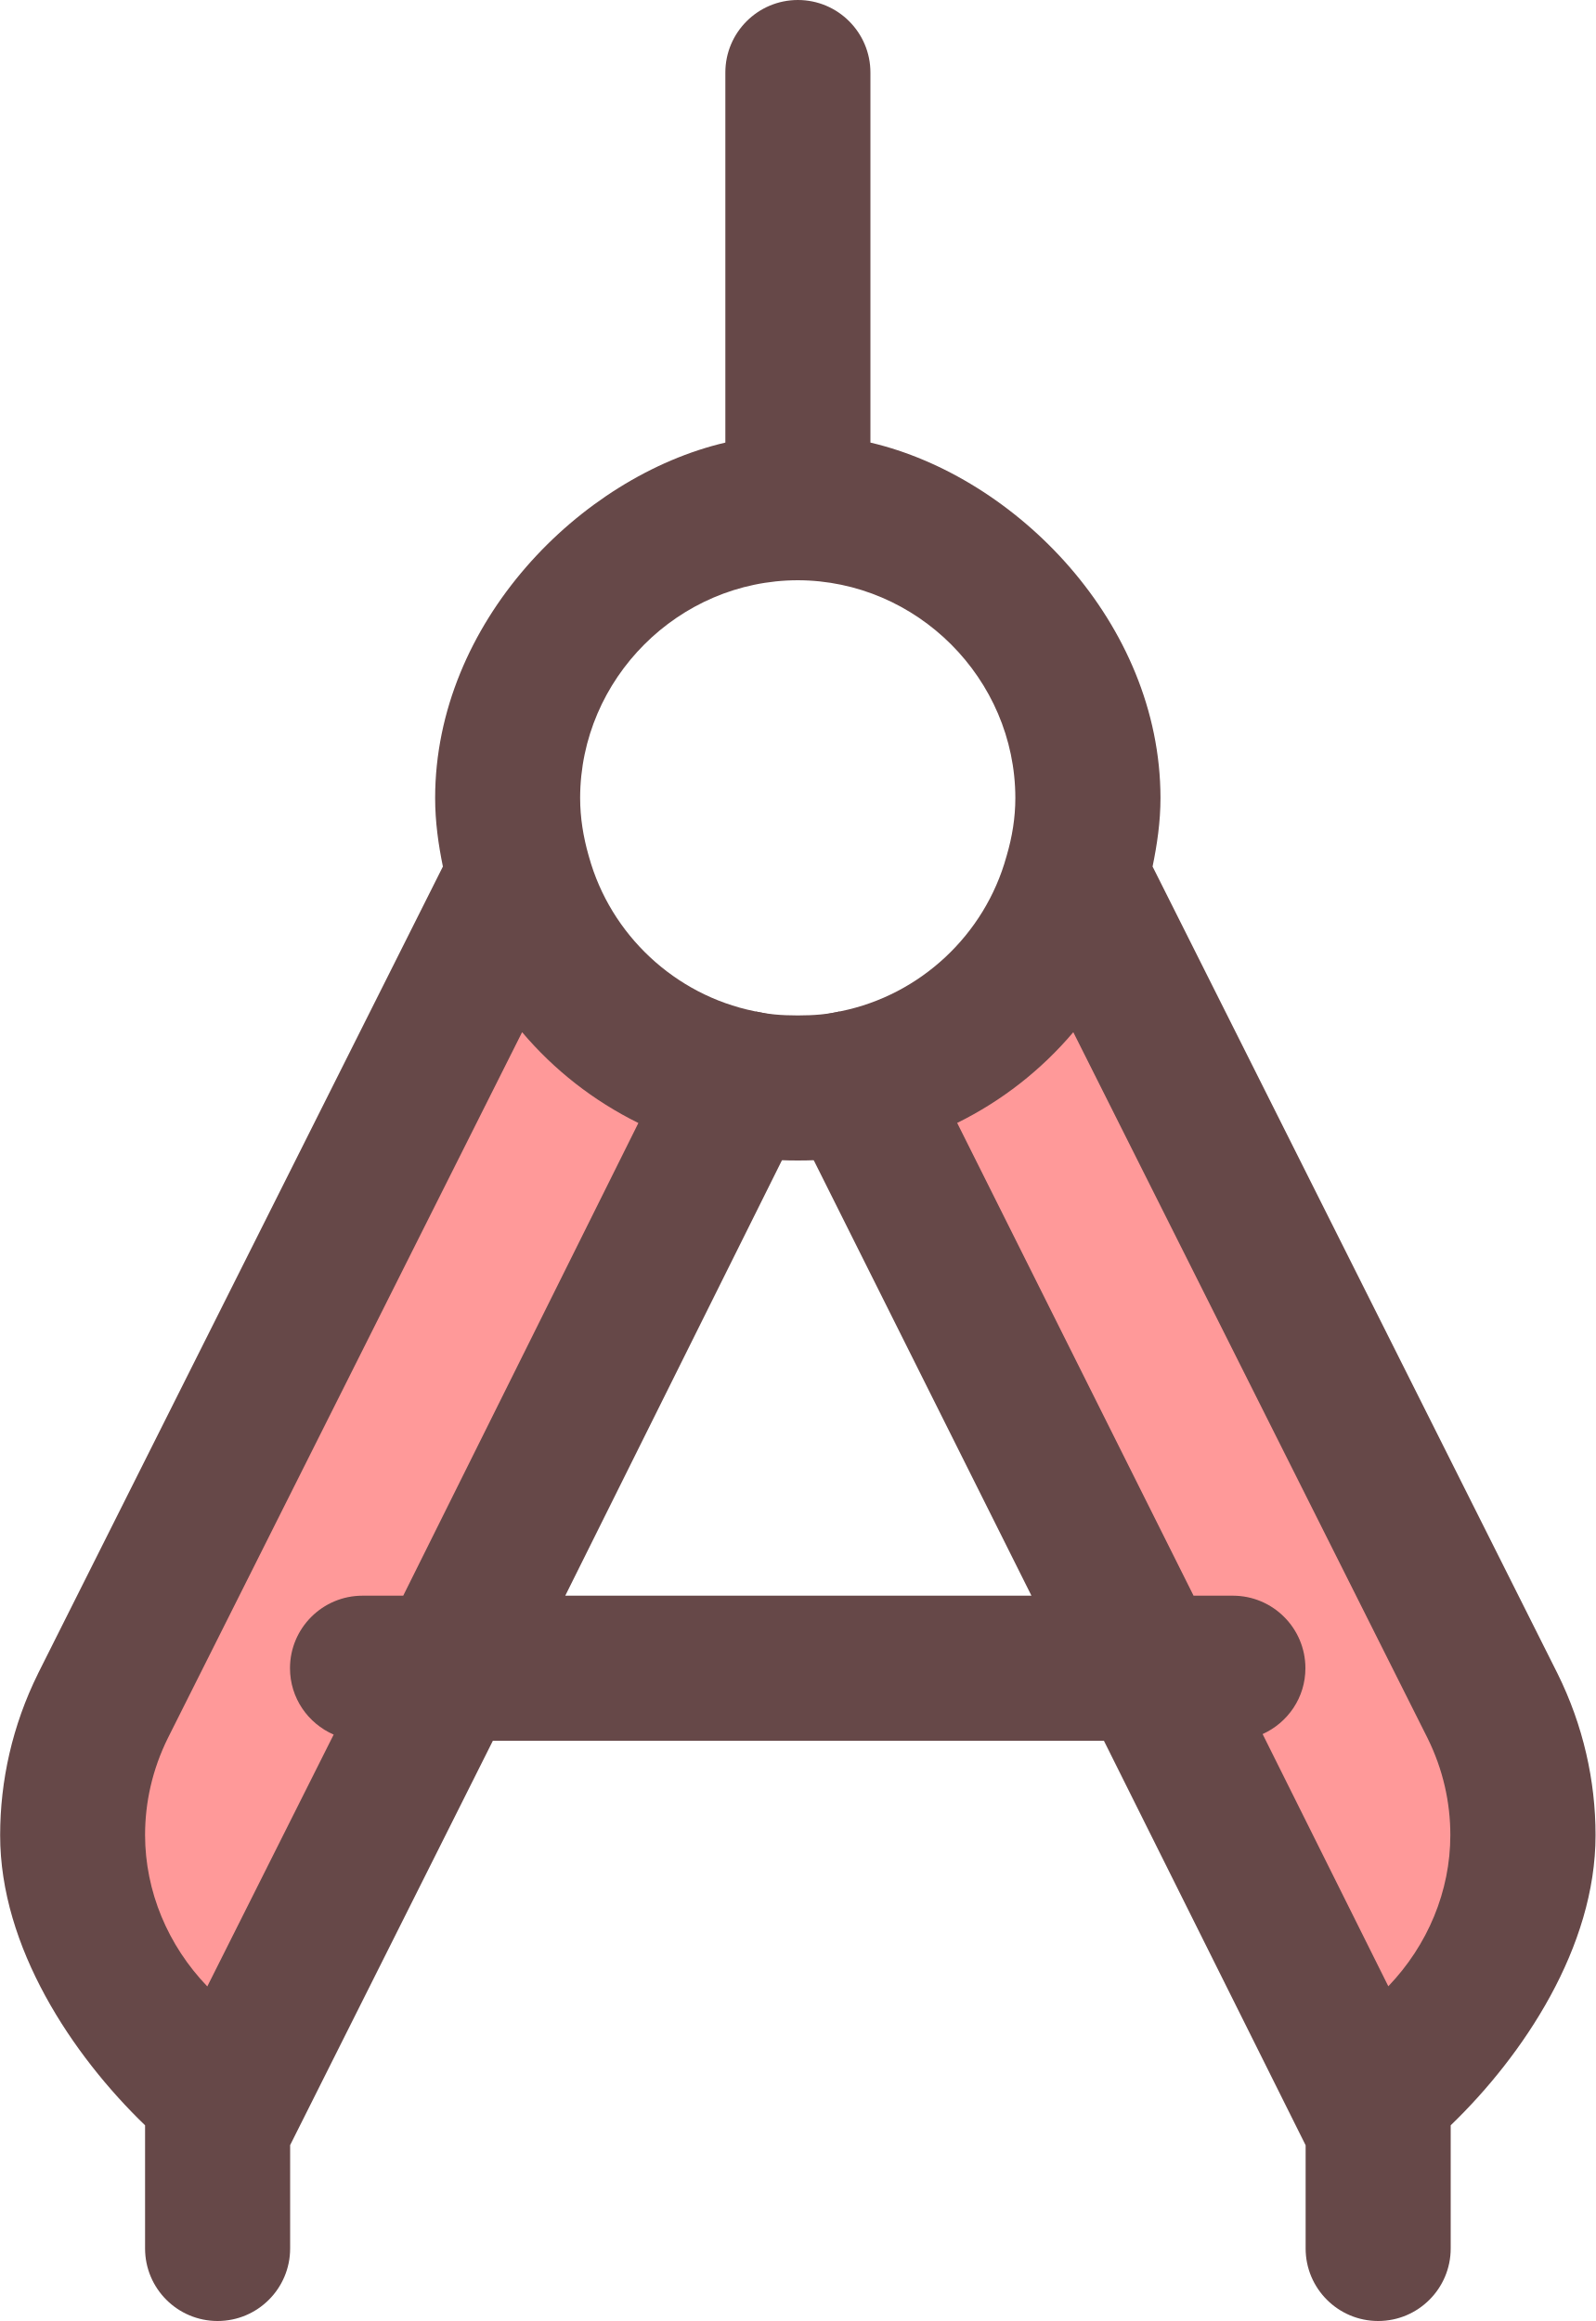
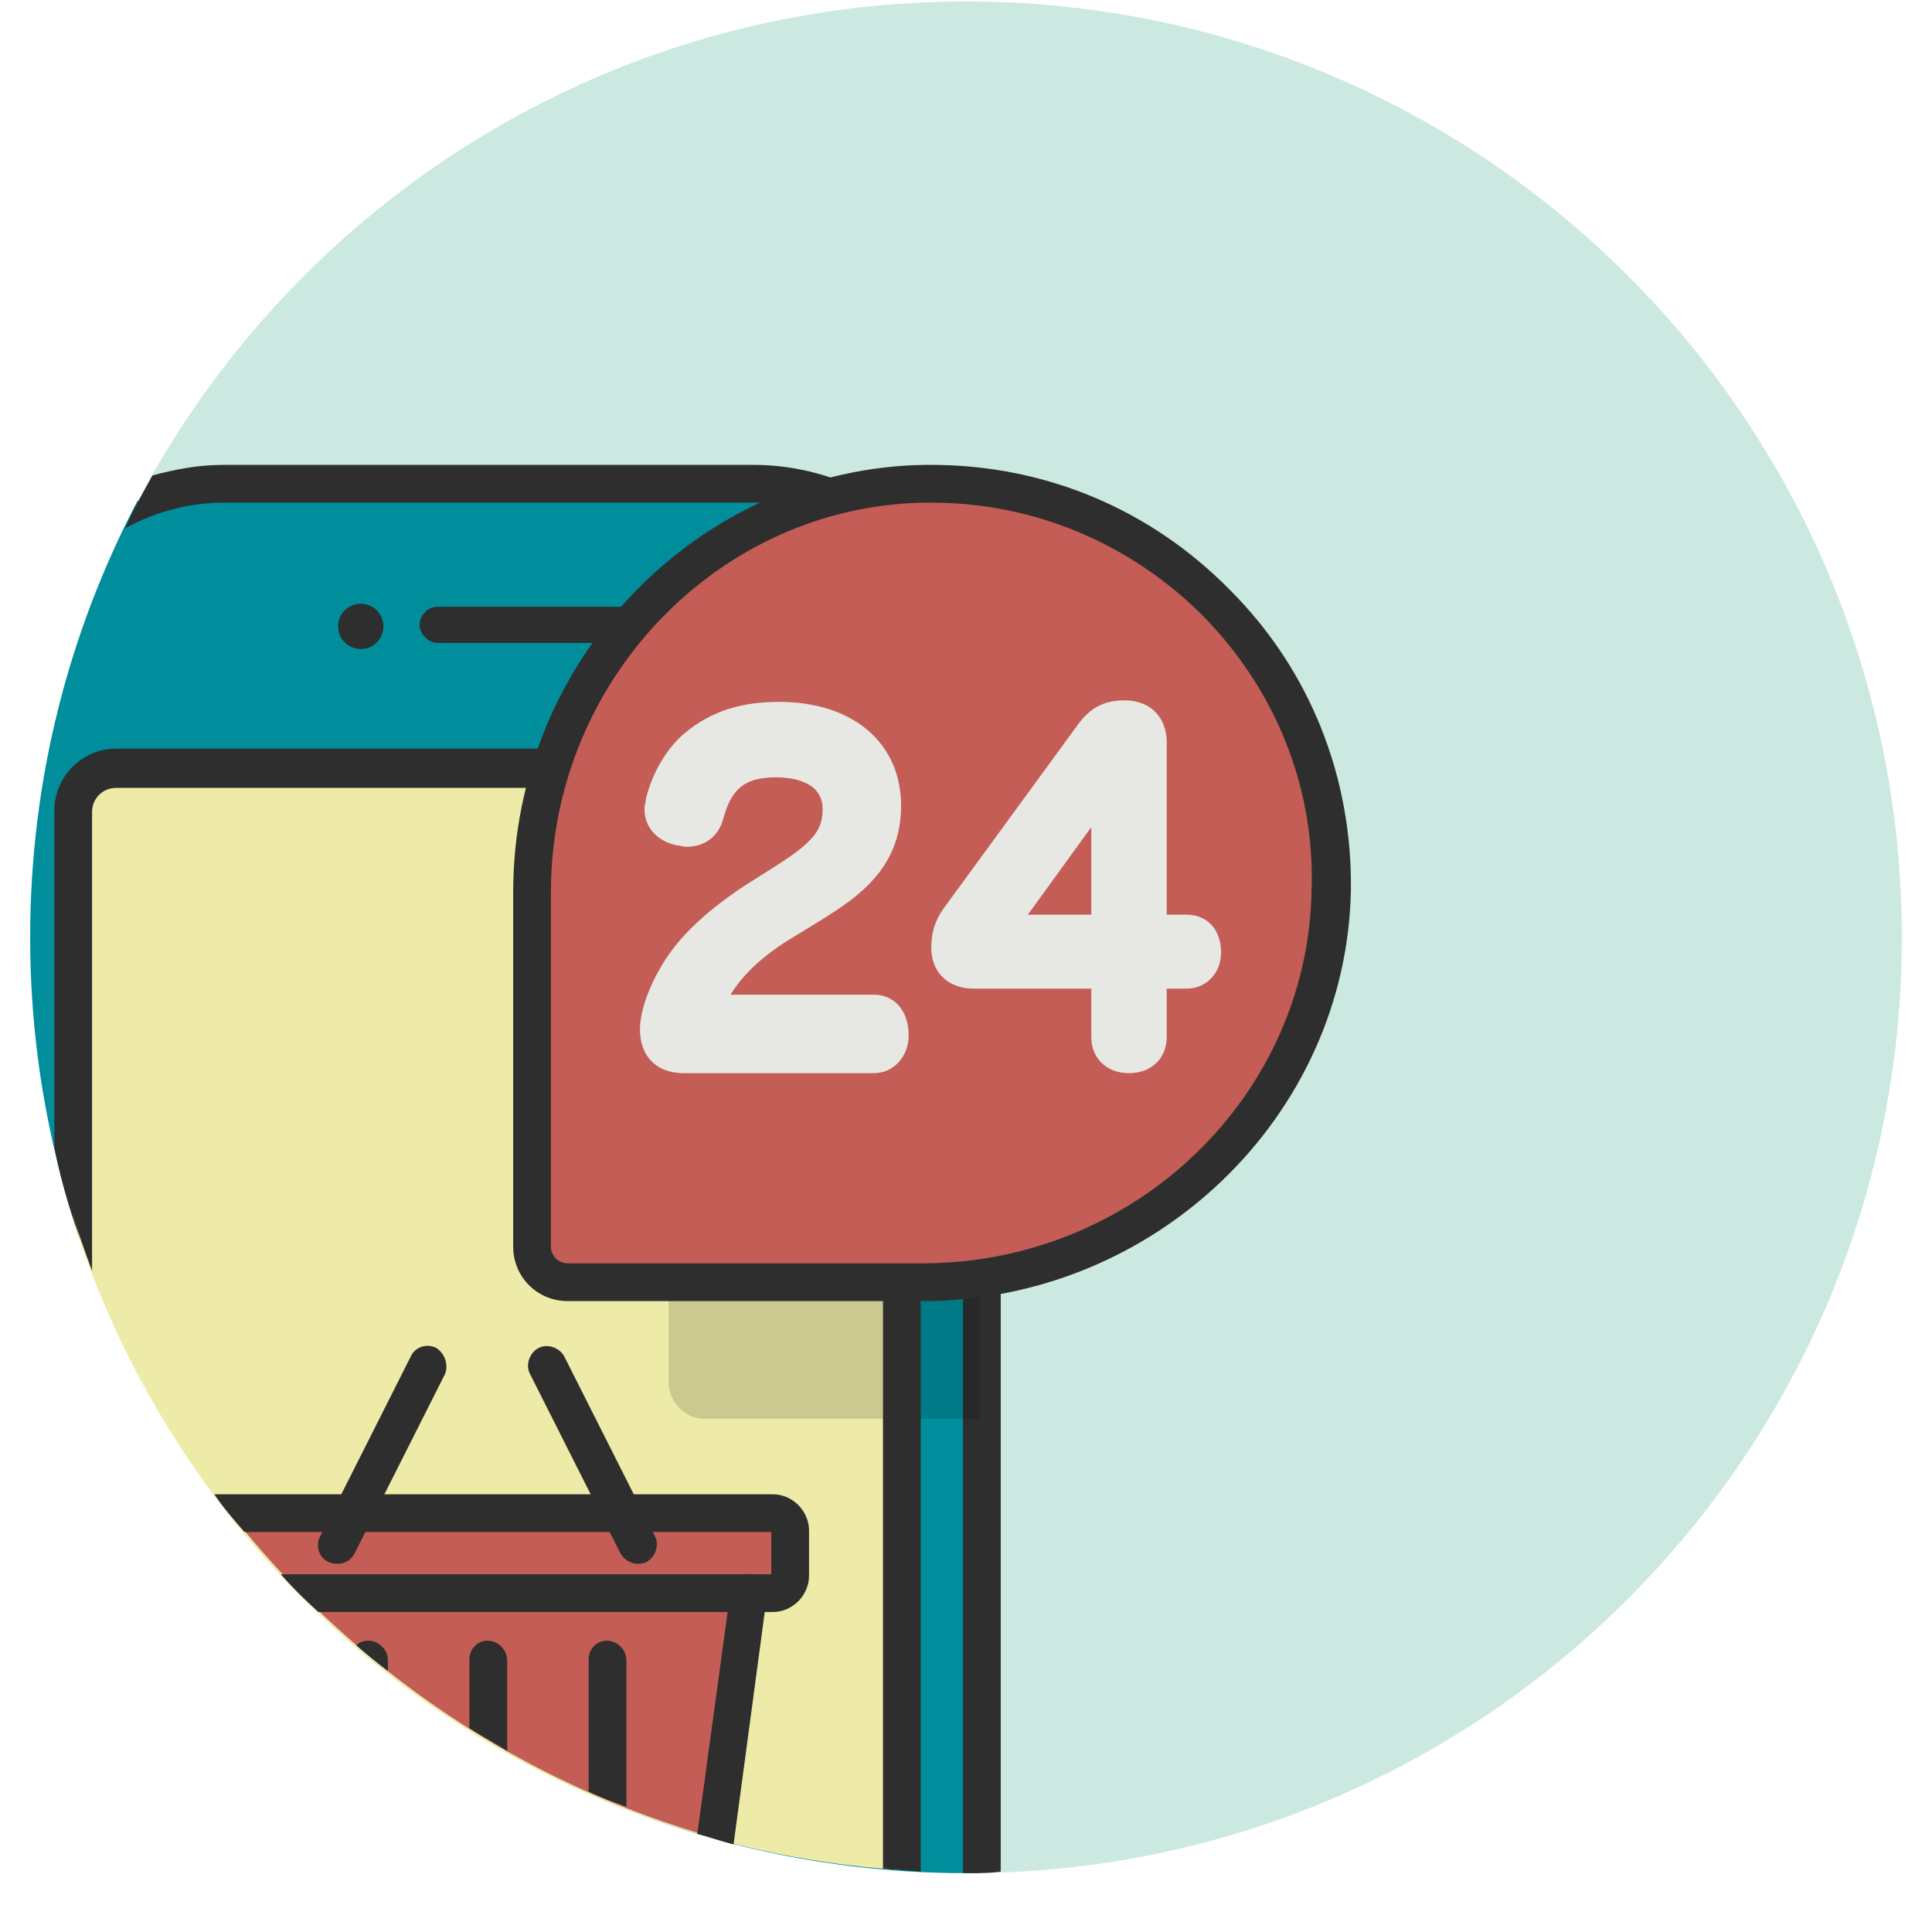
- <svg xmlns="http://www.w3.org/2000/svg" version="1.1" x="0px" y="0px" viewBox="0 0 21.996 32" style="enable-background:new 0 0 21.996 32;" xml:space="preserve">
-   <g id="Layer_19">
-     <path style="fill:#FF9999;" d="M15.838,23l-4.04-8.08c1.46-0.3,2.64-1.4,3.04-2.84l5.74,11.44c0.98,1.98,0.18,4.38-1.8,5.38   L15.838,23z" />
-     <path style="fill:#FF9999;" d="M6.178,23l-2.96,5.9c-1.98-1-2.78-3.4-1.8-5.38l5.74-11.44c0.4,1.44,1.58,2.54,3.04,2.84L6.178,23z" />
-     <path style="fill:#664848;" d="M11.573,13.946C11.409,13.983,11.231,14,10.998,14c-0.233,0-0.411-0.017-0.575-0.054l-0.45,1.949   C10.329,15.977,10.671,16,10.998,16c0.327,0,0.669-0.023,1.025-0.106L11.573,13.946L11.573,13.946z" />
-     <path style="fill:#664848;" d="M21.474,23.076l-0.005-0.01L15.89,11.947c0.062-0.302,0.109-0.615,0.109-0.947   C15.996,8.586,14,6.569,12,6.102V1c0-0.552-0.448-1-1-1s-1,0.448-1,1v5.102C8,6.569,6.002,8.586,5.999,11   c0,0.332,0.045,0.645,0.107,0.947L0.525,23.072l-0.002,0.005c-0.353,0.713-0.521,1.476-0.521,2.224C0,26.846,1,28.338,2,29.302V31   c0,0.552,0.448,1,1,1s1-0.448,1-1v-1.425L6.795,24h4.203h4.221L18,29.577V31c0,0.552,0.448,1,1,1s1-0.448,1-1v-1.698   c1-0.964,1.998-2.456,1.997-4.001C21.997,24.552,21.827,23.789,21.474,23.076z M10.998,8c1.643,0.003,2.997,1.357,3,3   c0,0.274-0.043,0.536-0.119,0.796l-0.005,0.017c-0.298,1.076-1.187,1.905-2.278,2.128l-0.599,0.123l-0.599-0.123   c-1.091-0.223-1.98-1.052-2.278-2.128l-0.005-0.017C8.041,11.536,7.998,11.274,7.998,11C8.001,9.357,9.355,8.003,10.998,8z    M5.559,22H4.998c-0.552,0-1,0.448-1,1c0,0.41,0.248,0.761,0.602,0.915l-1.742,3.472C2.314,26.821,2.001,26.076,2,25.3   c0-0.45,0.1-0.903,0.314-1.336l4.884-9.733c0.441,0.521,0.986,0.948,1.603,1.252L5.559,22z M10.998,22H7.793l3.206-6.443L14.22,22   H10.998z M19.14,27.385l-1.733-3.477c0.347-0.157,0.59-0.502,0.59-0.908c0-0.552-0.448-1-1-1h-0.542l-3.259-6.518   c0.616-0.304,1.16-0.73,1.601-1.251l4.884,9.733c0.214,0.433,0.314,0.887,0.314,1.336C19.995,26.075,19.683,26.818,19.14,27.385z" />
+ <svg xmlns="http://www.w3.org/2000/svg" enable-background="new 0 0 128 128" id="Слой_1" version="1.1" viewBox="0 0 128 128" xml:space="preserve">
+   <g>
+     <circle cx="64" cy="62.1" fill="#CBE8E1" r="62" />
+     <g>
+       <g>
+         <path d="M49.9,32.1H14.8c-2,0-3.9,0.4-5.7,1.1C4.6,41.8,2,51.6,2,62.1c0,34.2,27.8,62,62,62c0.3,0,0.6,0,0.9,0     v-77C64.9,38.8,58.1,32.1,49.9,32.1z" fill="#008E9D" />
+         <path d="M49.9,30.8H14.8c-1.7,0-3.2,0.3-4.7,0.7c-0.6,1.1-1.3,2.3-1.8,3.5c2-1.1,4.2-1.7,6.6-1.7h35.1     c7.6,0,13.8,6.2,13.8,13.8v77c0.1,0,0.3,0,0.4,0c0.7,0,1.4,0,2.1-0.1V47.1C66.1,38.1,58.8,30.8,49.9,30.8z" fill="#2D2E2D" />
+         <path d="M56.9,50.9H7.7c-1.6,0-2.9,1.3-2.9,2.9v26.9c7.5,23.9,29,41.5,54.9,43.2V53.8     C59.8,52.2,58.5,50.9,56.9,50.9z" fill="#EEEBA8" />
+         <g opacity="0.15">
+           <path d="M44.3,68.1v23.5c0,1.3,1.1,2.4,2.4,2.4h18.2V47.1c0-1.8-0.3-3.5-0.9-5.1C52.6,45.1,44.3,55.8,44.3,68.1z      " fill="#04080A" />
+         </g>
+         <path d="M51.3,100.3h-36c8.1,10.3,19.3,17.9,32.2,21.5l2.2-16.1l1.6-0.1c0.6,0,1.1-0.5,1.1-1.1v-3.2     C52.3,100.8,51.8,100.3,51.3,100.3z" fill="#C35D55" />
+         <path d="M24.4,108.7c-0.3,0-0.6,0.1-0.8,0.3c0.7,0.6,1.4,1.2,2.1,1.7V110C25.7,109.3,25.1,108.7,24.4,108.7z" fill="#2D2E2D" />
+         <path d="M32.3,108.7c-0.7,0-1.2,0.6-1.2,1.2v4.6c0.8,0.5,1.7,1,2.5,1.5V110C33.6,109.3,33,108.7,32.3,108.7z" fill="#2D2E2D" />
+         <path d="M40.2,108.7c-0.7,0-1.2,0.6-1.2,1.2v8.8c0.8,0.4,1.7,0.7,2.5,1V110C41.5,109.3,40.9,108.7,40.2,108.7z" fill="#2D2E2D" />
+         <path d="M49.8,104.3c-0.7-0.1-1.3,0.4-1.4,1.1l-2.2,16.1c0.8,0.2,1.6,0.5,2.4,0.7l2.2-16.4     C51,105,50.5,104.4,49.8,104.3z" fill="#2D2E2D" />
+         <g>
+           <g>
+             <path d="M53.6,104.4v-3c0-1.3-1.1-2.4-2.4-2.4H14.2c0.6,0.9,1.3,1.7,2,2.5h34.9v2.8H18.6       c0.8,0.9,1.6,1.7,2.5,2.5h30.1C52.5,106.8,53.6,105.7,53.6,104.4z" fill="#2D2E2D" />
+           </g>
+           <g>
+             <path d="M28.9,89.3c-0.6-0.3-1.4-0.1-1.7,0.6l-6,11.9c-0.3,0.6-0.1,1.4,0.6,1.7c0.2,0.1,0.4,0.1,0.6,0.1       c0.5,0,0.9-0.3,1.1-0.7l6-11.9C29.7,90.4,29.5,89.7,28.9,89.3z" fill="#2D2E2D" />
+           </g>
+           <g>
+             <path d="M37.4,89.9c-0.3-0.6-1.1-0.9-1.7-0.6c-0.6,0.3-0.9,1.1-0.6,1.7l6,11.9c0.2,0.4,0.7,0.7,1.1,0.7       c0.2,0,0.4,0,0.6-0.1c0.6-0.3,0.9-1.1,0.6-1.7L37.4,89.9z" fill="#2D2E2D" />
+           </g>
+         </g>
+         <g>
+           <g>
+             <path d="M5.4,82.3c0.2,0.7,0.5,1.3,0.7,1.9C5.9,83.6,5.6,83,5.4,82.3z" fill="#2D2E2D" />
+             <path d="M58.6,123.8c0.8,0.1,1.7,0.1,2.5,0.2C60.2,123.9,59.4,123.9,58.6,123.8z" fill="#2D2E2D" />
+             <path d="M5.3,82.1c-0.7-2-1.3-4-1.7-6.1l0,0C4.1,78.1,4.7,80.1,5.3,82.1z" fill="#2D2E2D" />
+           </g>
+           <path d="M56.9,49.6H7.7c-2.3,0-4.1,1.9-4.1,4.1V76c0.6,2.8,1.5,5.5,2.5,8.2V53.8c0-0.9,0.7-1.6,1.6-1.6h49.2      c0.9,0,1.6,0.7,1.6,1.6v70c0.8,0.1,1.7,0.1,2.5,0.2V53.8C61,51.5,59.2,49.6,56.9,49.6z" fill="#2D2E2D" />
+         </g>
+         <g>
+           <path d="      M35,127.9" fill="none" stroke="#373B39" stroke-linecap="round" stroke-linejoin="round" stroke-miterlimit="10" stroke-width="2.5" />
+         </g>
+         <g>
+           <circle cx="23.9" cy="41.5" fill="#2D2E2D" r="1.5" />
+         </g>
+         <g>
+           <path d="M41.5,40.2H29c-0.7,0-1.2,0.6-1.2,1.2s0.6,1.2,1.2,1.2h12.6c0.7,0,1.2-0.6,1.2-1.2S42.2,40.2,41.5,40.2z      " fill="#2D2E2D" />
+         </g>
+         <g>
+           <path d="      M35,109.4" fill="none" stroke="#373B39" stroke-linecap="round" stroke-linejoin="round" stroke-miterlimit="10" stroke-width="2.5" />
+         </g>
+       </g>
+       <g>
+         <g>
+           <g>
+             <path d="M61.3,32.1c-14.6,0.2-26.1,12.5-26.1,27.1v23.5c0,1.3,1.1,2.4,2.4,2.4h23.5C75.7,85,88,73.5,88.2,58.9       C88.4,44,76.3,31.8,61.3,32.1z" fill="#C35D55" />
+           </g>
+         </g>
+         <g>
+           <g>
+             <path d="M61.3,32.1c-14.6,0.2-26.1,12.5-26.1,27.1v23.5c0,1.3,1.1,2.4,2.4,2.4h23.5C75.7,85,88,73.5,88.2,58.9       C88.4,44,76.3,31.8,61.3,32.1z" fill="#C35D55" />
+           </g>
+         </g>
+         <g>
+           <g>
+             <path d="M57.9,67.1H46.5c0.7-2.5,2.4-4.3,5.5-6.2l1.8-1.1c2.5-1.6,4.6-3.1,4.6-6.5c0-3.5-2.7-5.7-6.9-5.7       c-2.7,0-4.4,0.8-5.7,2c-0.9,0.9-1.5,2.2-1.8,3.4c0,0.1-0.1,0.3-0.1,0.4c0,0.6,0.4,1,1,1.1c0.1,0,0.3,0,0.4,0       c0.6,0,1-0.2,1.2-0.9c0.5-1.9,1.5-3.8,4.8-3.8c2.6,0,4.3,1.3,4.3,3.3c0,2.1-1.2,3.2-3.9,4.9L50,59.4c-2.6,1.7-4.3,3.4-5.2,5.3       c-0.4,0.8-1,2.2-1,3.1c0,1.1,0.6,1.7,1.7,1.7h12.6c0.7,0,1-0.6,1-1.2C58.9,67.6,58.6,67.1,57.9,67.1z" fill="#E7E8E3" />
+             <path d="M57.9,65.9h-9.5c0.8-1.3,2.1-2.6,4.3-3.9l1.8-1.1c2.2-1.4,5.2-3.3,5.2-7.5c0-4.2-3.2-6.9-8.1-6.9       c-2.8,0-4.9,0.8-6.6,2.4c-1,1-1.8,2.4-2.2,4c0,0.2-0.1,0.4-0.1,0.7c0,1.2,0.8,2.1,2.1,2.4c0.2,0,0.4,0.1,0.7,0.1       c1.2,0,2.1-0.7,2.4-1.8c0.5-1.8,1.2-2.8,3.5-2.8c0.7,0,3.1,0.1,3.1,2.1c0,1.4-0.6,2.2-3.3,3.9l-1.9,1.2       c-2.7,1.8-4.6,3.6-5.7,5.7c-0.3,0.5-1.2,2.3-1.2,3.8c0,1.8,1.1,2.9,2.9,2.9h12.6c1.3,0,2.3-1.1,2.3-2.5       C60.2,66.9,59.2,65.9,57.9,65.9z M45.5,53.3C45.5,53.3,45.5,53.3,45.5,53.3c-0.1,0-0.1,0-0.2,0c0,0,0,0-0.1,0c0,0,0,0,0,0       c0.2-1.1,0.8-2.1,1.5-2.8c0.2-0.2,0.4-0.4,0.6-0.5C46.1,51.1,45.7,52.6,45.5,53.3z M55,49.6c1.4,0.7,2.2,2,2.2,3.7       c0,2-0.9,3.2-2.4,4.3c1.4-1.2,2.2-2.4,2.2-4.4C57,51.7,56.3,50.4,55,49.6z M45.3,66.8l-0.3,1.3c0-0.1,0-0.1,0-0.2       c0-0.5,0.4-1.6,0.9-2.5C45.6,65.8,45.4,66.3,45.3,66.8z" fill="#E7E8E3" />
+           </g>
+           <g>
+             <path d="M78.6,61.9H76V49.2c0-1.1-0.6-1.5-1.5-1.5c-1.2,0-1.6,0.4-2.3,1.4l-8.4,11.5c-0.6,0.8-0.9,1.3-0.9,2.2       c0,1,0.6,1.5,1.5,1.5h9.1v4.4c0,0.8,0.5,1.1,1.2,1.1c0.7,0,1.3-0.3,1.3-1.1v-4.4h2.6c0.7,0,1-0.5,1-1.2       C79.7,62.3,79.4,61.9,78.6,61.9z M73.5,54.8v7.1h-6.4c-0.5,0-1.1,0-1.7,0.1c0.4-0.4,0.8-0.8,1.1-1.2l5.1-7.2       c0.9-1.2,1.5-2.2,2.1-3.3C73.6,51.7,73.5,53.5,73.5,54.8z" fill="#E7E8E3" />
+             <path d="M78.6,60.6h-1.3V49.2c0-1.7-1.1-2.8-2.8-2.8c-1.8,0-2.6,0.9-3.3,1.9l-8.4,11.5c-0.7,0.9-1.1,1.7-1.1,3       c0,1.6,1.1,2.7,2.8,2.7h7.8v3.2c0,1.4,1,2.4,2.5,2.4c1.5,0,2.5-1,2.5-2.4v-3.2h1.3c1.3,0,2.3-1,2.3-2.4       C80.9,61.6,80,60.6,78.6,60.6z M72.3,54.8v5.8h-4.2L72.3,54.8C72.3,54.7,72.3,54.7,72.3,54.8z M74.8,68.4       C74.8,68.4,74.8,68.4,74.8,68.4l0-5.3v-8.3c0-0.3,0-0.6,0-1L74.8,68.4z M74.8,50.2l-1.6-0.5l0,0c0.6-0.8,0.7-0.8,1.3-0.8       c0.2,0,0.2,0,0.3,0c0,0,0,0.1,0,0.3V50.2z" fill="#E7E8E3" />
+           </g>
+         </g>
+         <g>
+           <g>
+             <path d="M61.7,30.8l-0.4,0C46.3,31,34,43.7,34,59.1v23.5c0,2,1.6,3.6,3.6,3.6h23.5C76.5,86.2,89.2,74,89.5,59       c0.1-7.5-2.7-14.6-8-19.9C76.2,33.7,69.2,30.8,61.7,30.8z M61.1,83.7H37.6c-0.6,0-1.1-0.5-1.1-1.1V59.1       c0-14,11.1-25.6,24.8-25.8l0.4,0c6.8,0,13.2,2.7,18,7.5c4.8,4.9,7.4,11.3,7.2,18.1C86.7,72.6,75.2,83.7,61.1,83.7z" fill="#2D2E2D" />
+           </g>
+         </g>
+       </g>
+     </g>
  </g>
-   <g id="Layer_1">
- </g>
</svg>
